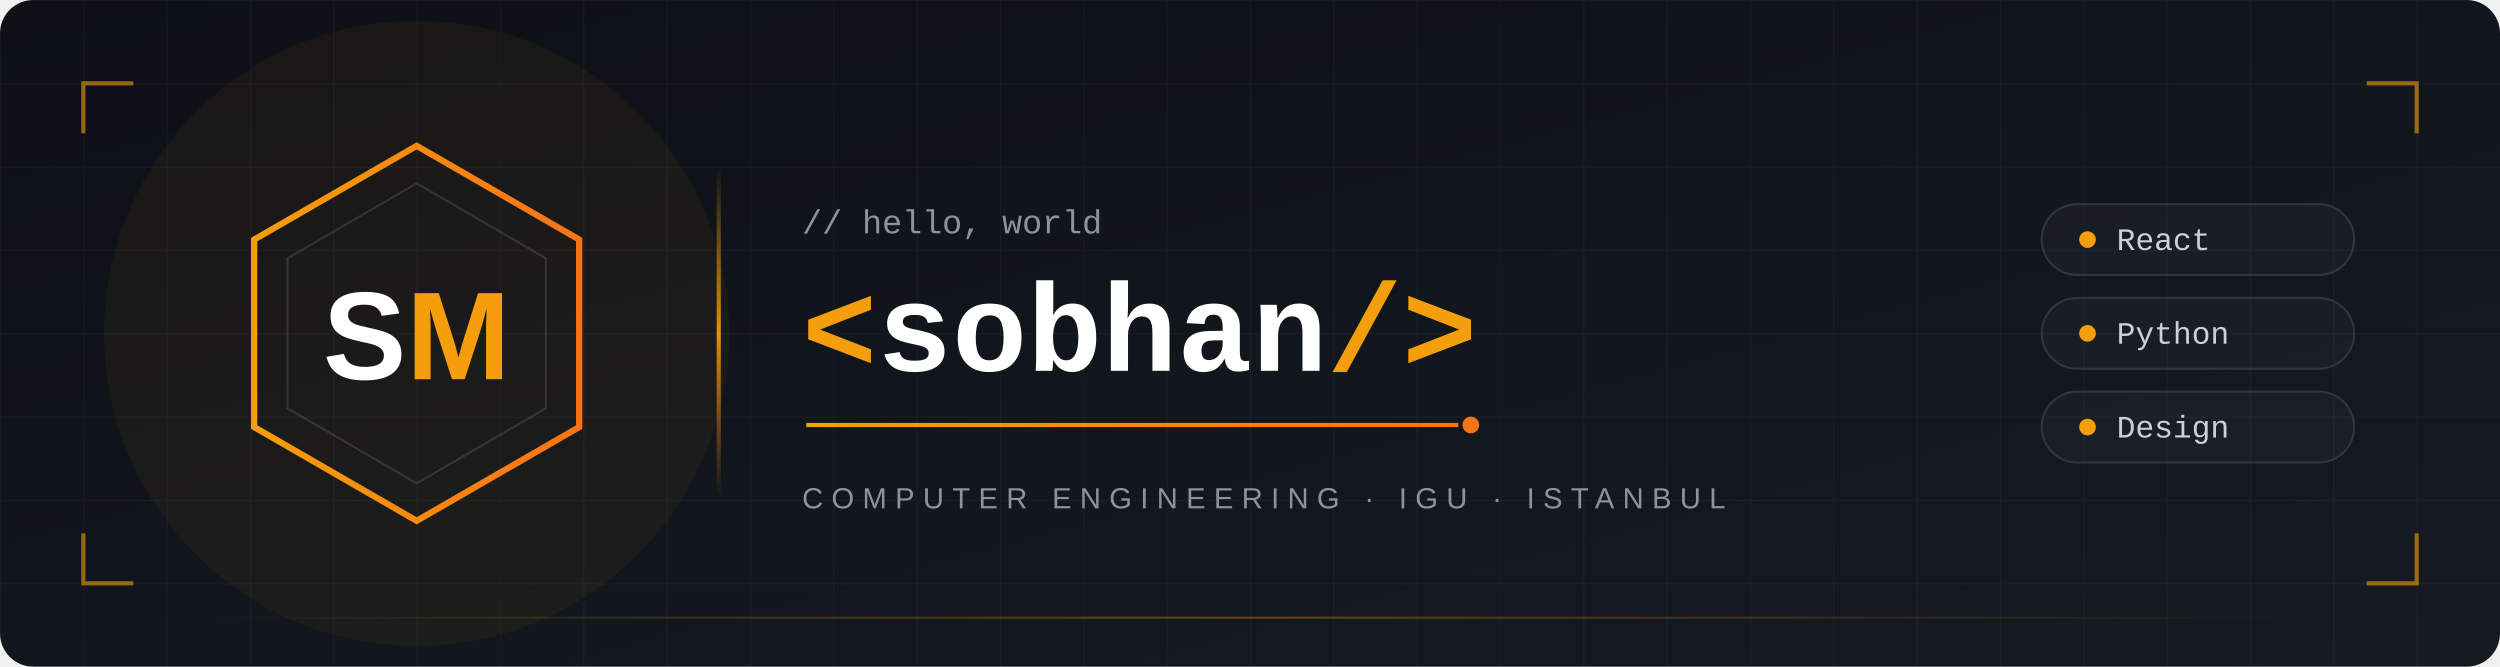
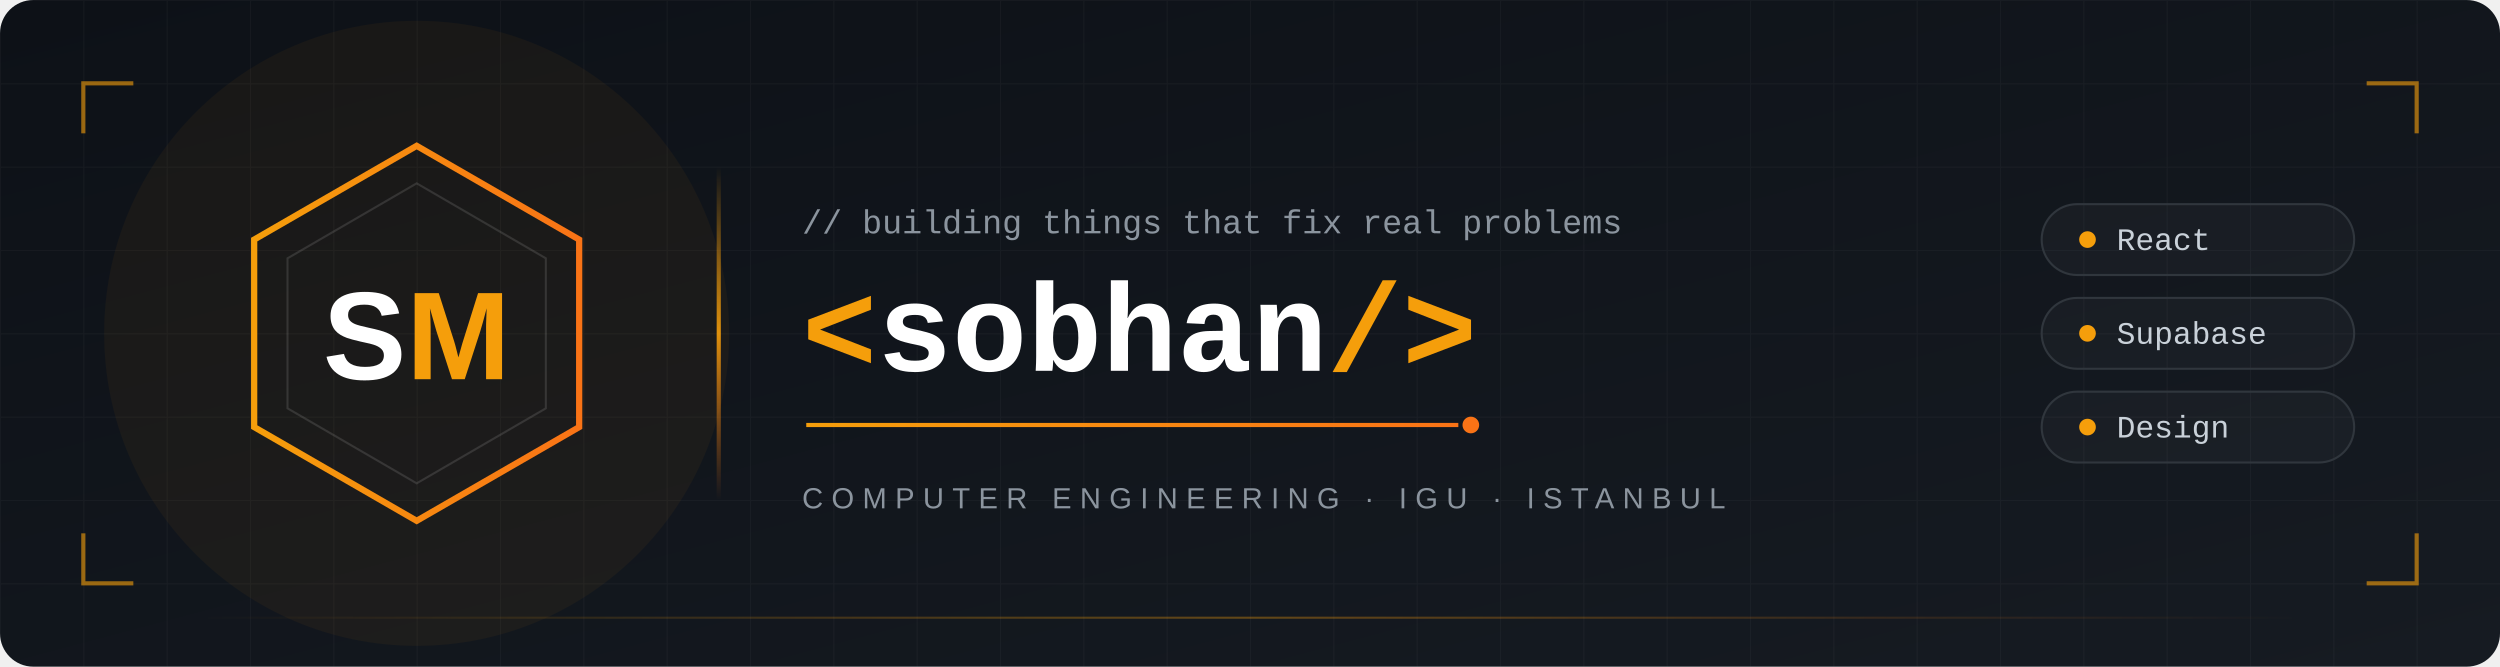
<svg xmlns="http://www.w3.org/2000/svg" width="1200" height="320" viewBox="0 0 1200 320" role="img" aria-label="sobhan — Computer Engineering, IGU, Istanbul">
  <defs>
    <linearGradient id="bg" x1="0" y1="0" x2="1" y2="1">
      <stop offset="0" stop-color="#0d1117" />
      <stop offset="1" stop-color="#161b22" />
    </linearGradient>
    <linearGradient id="accent" x1="0" y1="0" x2="1" y2="0">
      <stop offset="0" stop-color="#f59e0b" />
      <stop offset="1" stop-color="#f97316" />
    </linearGradient>
    <linearGradient id="accentV" x1="0" y1="0" x2="0" y2="1">
      <stop offset="0" stop-color="#f59e0b" stop-opacity="0" />
      <stop offset="0.5" stop-color="#f59e0b" stop-opacity="0.9" />
      <stop offset="1" stop-color="#f97316" stop-opacity="0" />
    </linearGradient>
    <linearGradient id="fadeLine" x1="0" y1="0" x2="1" y2="0">
      <stop offset="0" stop-color="#f59e0b" stop-opacity="0" />
      <stop offset="0.5" stop-color="#f59e0b" stop-opacity="0.35" />
      <stop offset="1" stop-color="#f97316" stop-opacity="0" />
    </linearGradient>
    <pattern id="grid" width="40" height="40" patternUnits="userSpaceOnUse">
      <path d="M40 0H0V40" fill="none" stroke="#ffffff" stroke-opacity="0.035" stroke-width="1" />
    </pattern>
    <clipPath id="card">
      <rect width="1200" height="320" rx="16" />
    </clipPath>
  </defs>
  <g clip-path="url(#card)">
    <rect width="1200" height="320" fill="url(#bg)" />
    <rect width="1200" height="320" fill="url(#grid)" />
    <circle cx="200" cy="160" r="150" fill="#f59e0b" fill-opacity="0.05" />
  </g>
  <path d="M40 64V40H64" fill="none" stroke="#f59e0b" stroke-opacity="0.6" stroke-width="2" />
  <path d="M1136 40H1160V64" fill="none" stroke="#f59e0b" stroke-opacity="0.6" stroke-width="2" />
  <path d="M40 256V280H64" fill="none" stroke="#f59e0b" stroke-opacity="0.6" stroke-width="2" />
  <path d="M1136 280H1160V256" fill="none" stroke="#f59e0b" stroke-opacity="0.6" stroke-width="2" />
  <polygon points="200,70 278,115 278,205 200,250 122,205 122,115" fill="none" stroke="url(#accent)" stroke-width="3" />
  <polygon points="200,88 262,124 262,196 200,232 138,196 138,124" fill="none" stroke="#ffffff" stroke-opacity="0.12" stroke-width="1" />
  <text x="200" y="182" text-anchor="middle" font-family="'Segoe UI', 'Helvetica Neue', Arial, sans-serif" font-size="60" font-weight="700" letter-spacing="2" fill="#ffffff">S<tspan fill="#f59e0b">M</tspan>
  </text>
  <rect x="344" y="80" width="2" height="160" fill="url(#accentV)" />
-   <text x="385" y="112" font-family="Consolas, 'Courier New', monospace" font-size="16" fill="#8b949e">// hello, world</text>
+   <text x="385" y="112" font-family="Consolas, 'Courier New', monospace" font-size="16" fill="#8b949e">// building things that fix real problems</text>
  <text x="385" y="178" font-family="Consolas, 'Courier New', monospace" font-size="60" font-weight="700" fill="#ffffff">
    <tspan fill="#f59e0b">&lt;</tspan>sobhan<tspan fill="#f59e0b"> /&gt;</tspan>
  </text>
  <rect x="387" y="203" width="313" height="2" fill="url(#accent)" />
  <circle cx="706" cy="204" r="4" fill="#f97316" />
  <text x="385" y="244" font-family="'Segoe UI', 'Helvetica Neue', Arial, sans-serif" font-size="14" letter-spacing="4" fill="#8b949e">COMPUTER ENGINEERING  ·  IGU  ·  ISTANBUL</text>
  <g font-family="Consolas, 'Courier New', monospace" font-size="15" fill="#c9d1d9">
    <rect x="980" y="98" width="150" height="34" rx="17" fill="#ffffff" fill-opacity="0.03" stroke="#30363d" />
    <circle cx="1002" cy="115" r="4" fill="#f59e0b" />
    <text x="1016" y="120">React</text>
    <rect x="980" y="143" width="150" height="34" rx="17" fill="#ffffff" fill-opacity="0.03" stroke="#30363d" />
    <circle cx="1002" cy="160" r="4" fill="#f59e0b" />
-     <text x="1016" y="165">Python</text>
+     <text x="1016" y="165">Supabase</text>
    <rect x="980" y="188" width="150" height="34" rx="17" fill="#ffffff" fill-opacity="0.03" stroke="#30363d" />
    <circle cx="1002" cy="205" r="4" fill="#f59e0b" />
    <text x="1016" y="210">Design</text>
  </g>
  <rect x="100" y="296" width="1000" height="1" fill="url(#fadeLine)" />
</svg>
